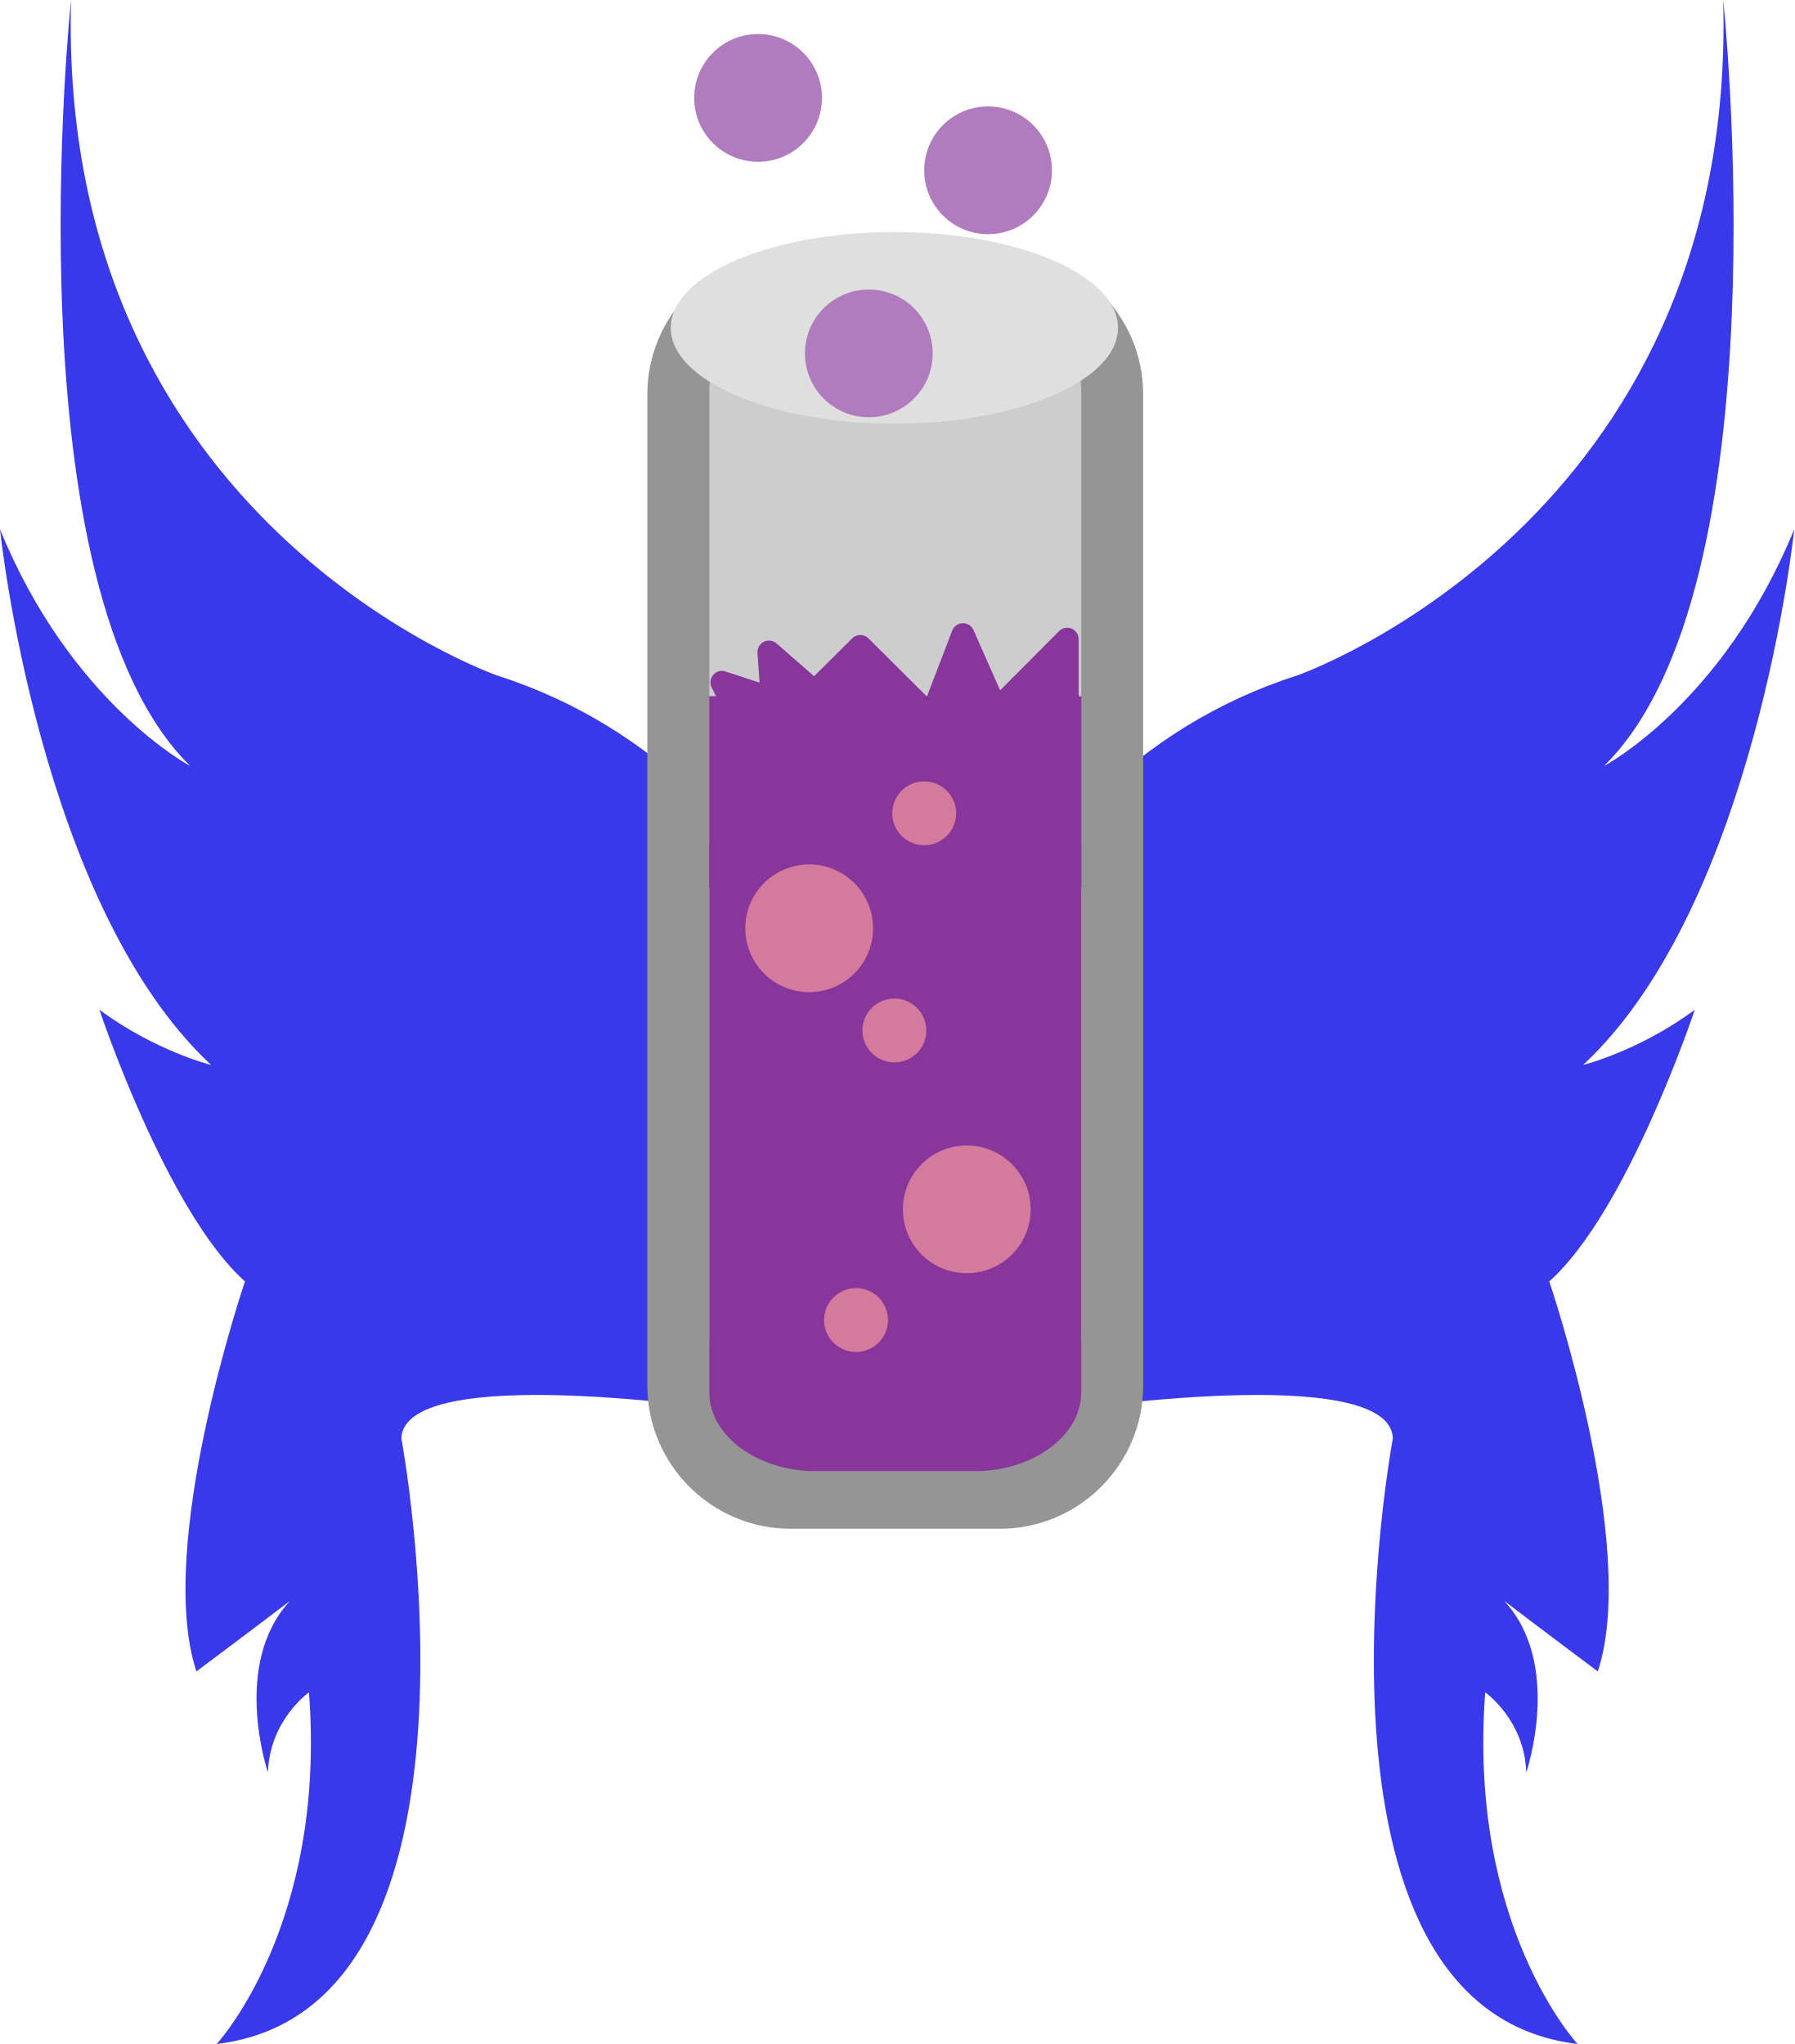
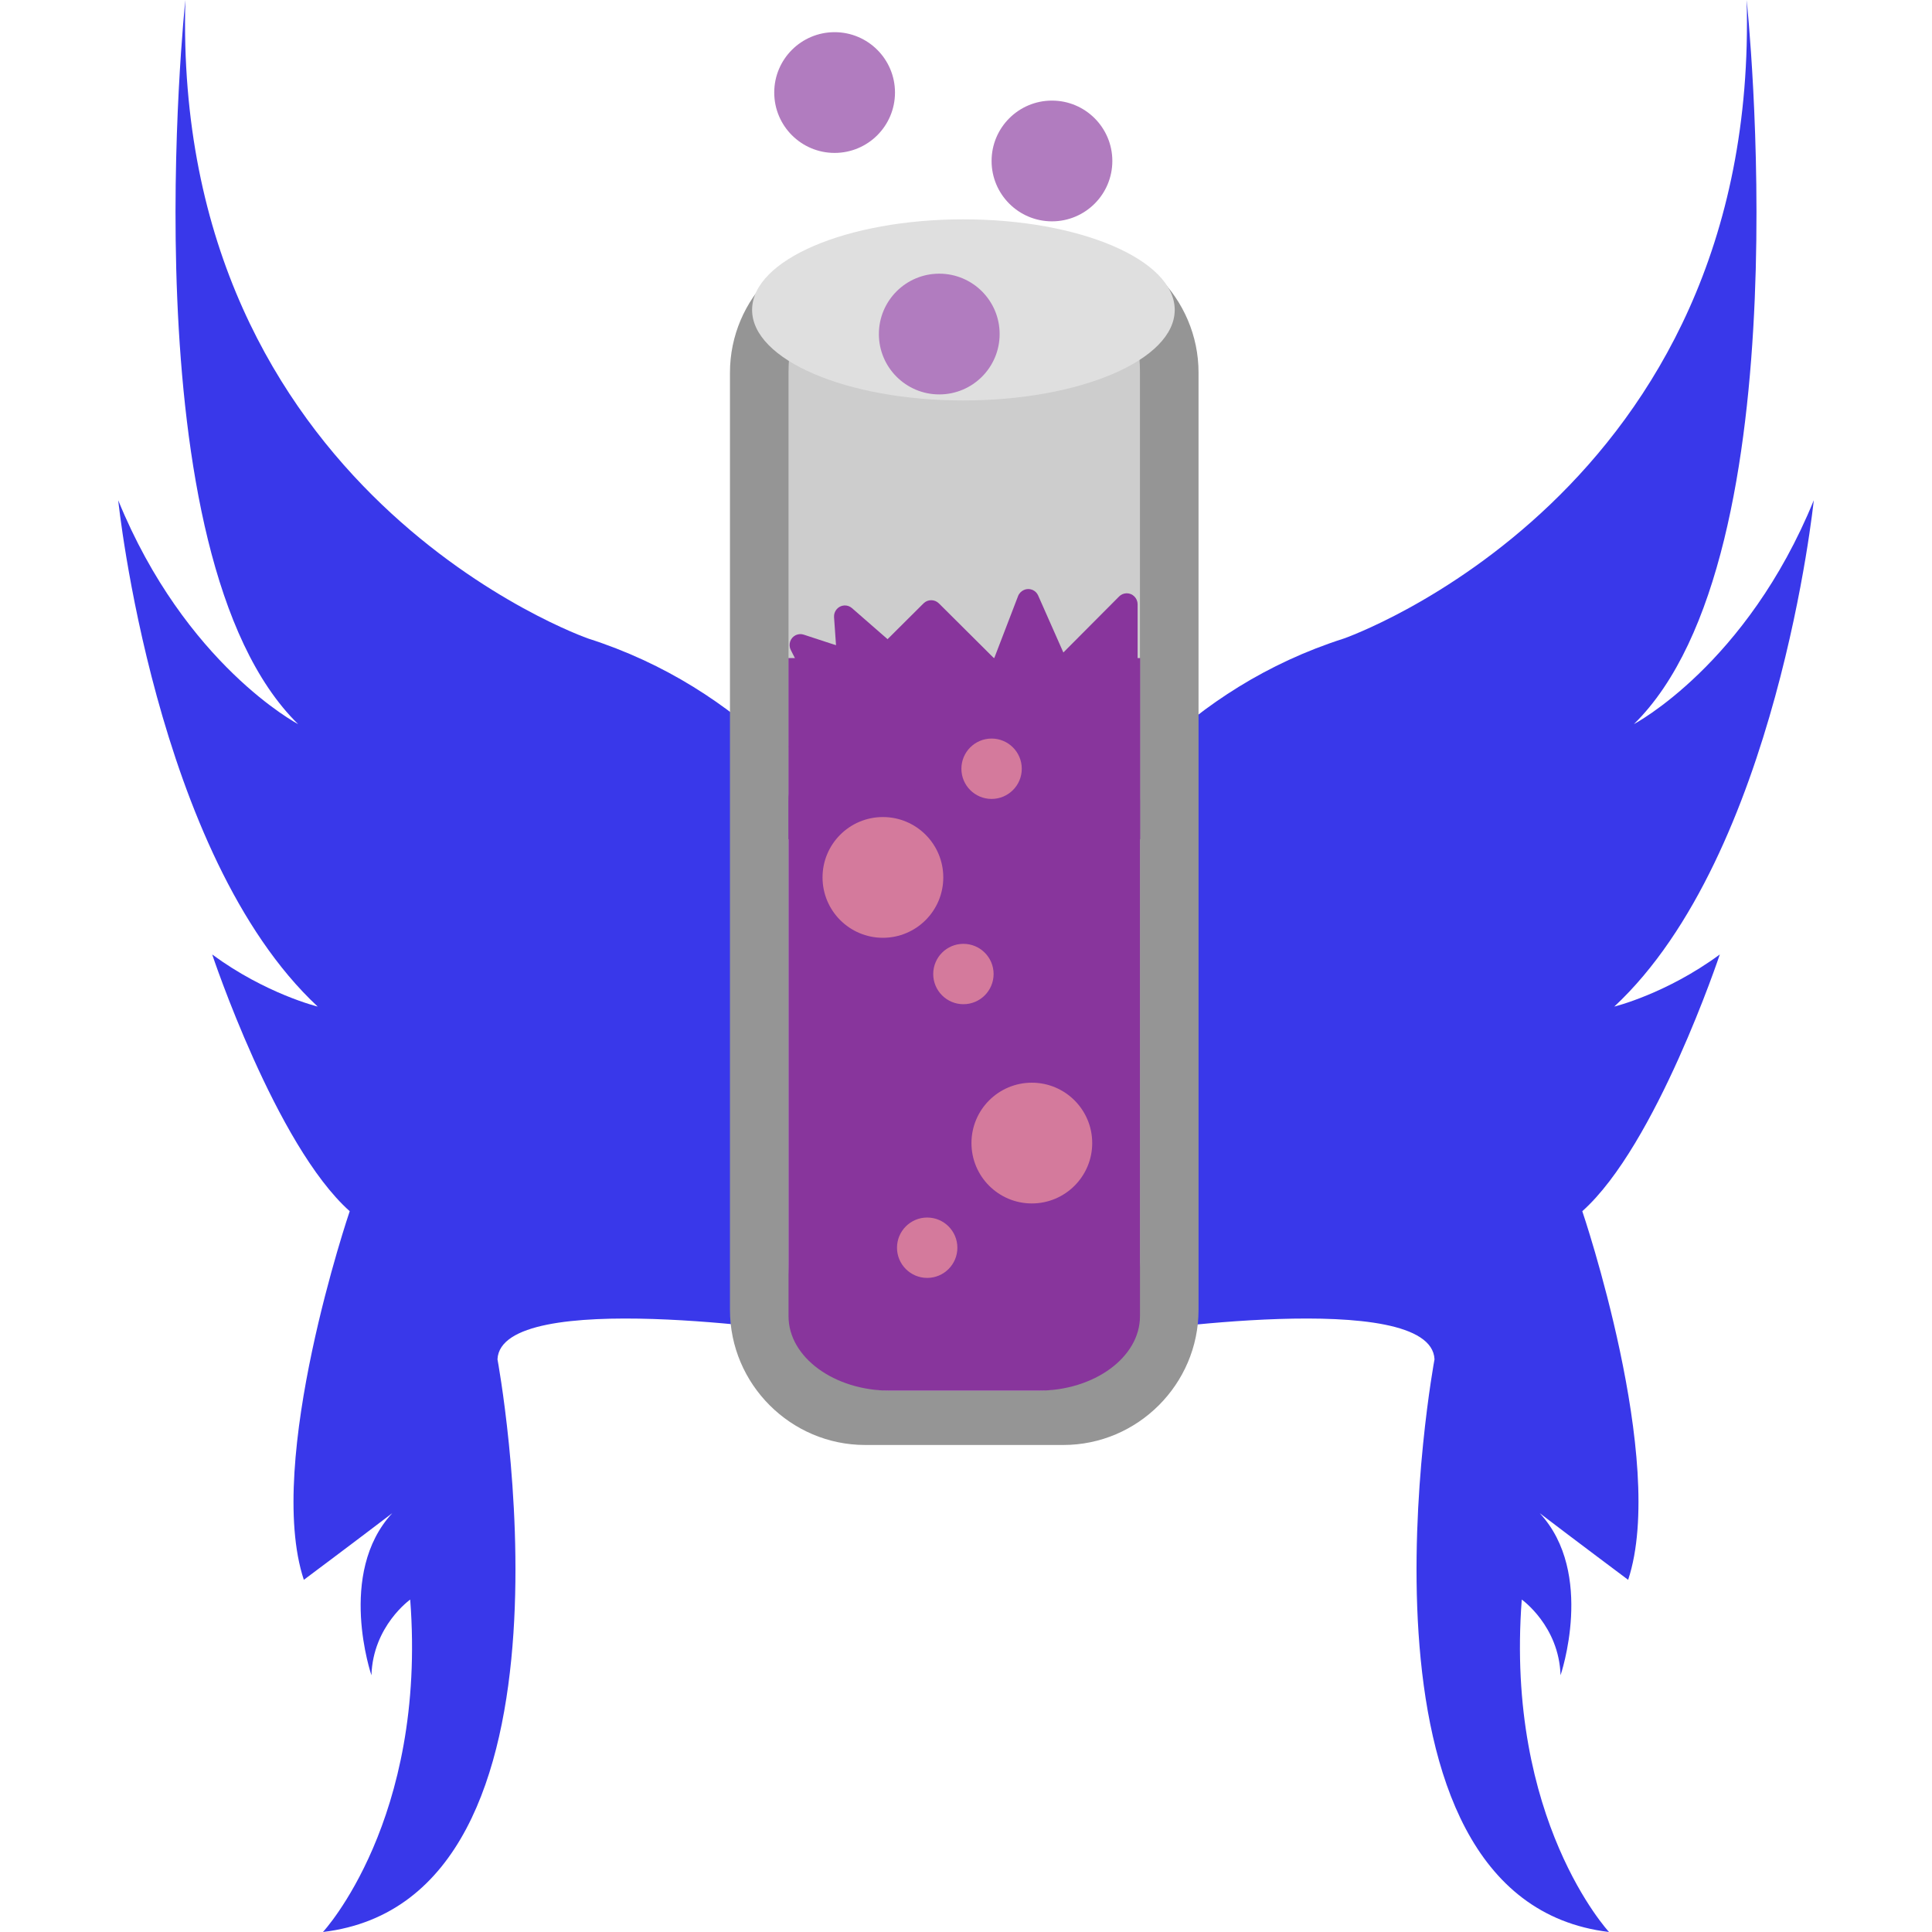
- <svg xmlns="http://www.w3.org/2000/svg" width="111.458mm" height="127mm" version="1.2" id="svg158">
+ <svg xmlns="http://www.w3.org/2000/svg" width="127mm" height="127mm" version="1.2" id="svg158">
  <defs id="defs4" />
-   <g style="fill:#000000;fill-opacity:1;fill-rule:evenodd;stroke:#000000;stroke-width:1;stroke-linecap:square;stroke-linejoin:miter;stroke-miterlimit:2;stroke-opacity:1" id="g6" stroke-miterlimit="2" transform="translate(-54.0142,-15)" />
-   <g style="fill:#000000;fill-opacity:1;fill-rule:evenodd;stroke:#000000;stroke-width:1;stroke-linecap:square;stroke-linejoin:miter;stroke-miterlimit:2;stroke-opacity:1" id="g8" stroke-miterlimit="2" transform="translate(-54.0142,-15)" />
-   <g style="fill:#000000;fill-opacity:1;fill-rule:evenodd;stroke:#000000;stroke-width:1;stroke-linecap:square;stroke-linejoin:miter;stroke-miterlimit:2;stroke-opacity:1" id="g10" stroke-miterlimit="2" transform="translate(-54.0142,-15)" />
-   <g style="fill:#000000;fill-opacity:1;fill-rule:evenodd;stroke:#000000;stroke-width:1;stroke-linecap:square;stroke-linejoin:miter;stroke-miterlimit:2;stroke-opacity:1" id="g12" stroke-miterlimit="2" transform="translate(-54.0142,-15)" />
-   <g style="fill:#000000;fill-opacity:1;fill-rule:evenodd;stroke:#000000;stroke-width:1;stroke-linecap:square;stroke-linejoin:miter;stroke-miterlimit:2;stroke-opacity:1" id="g14" transform="translate(-46.0142,-7)" stroke-miterlimit="2" />
-   <g style="fill:#000000;fill-opacity:1;fill-rule:evenodd;stroke:#000000;stroke-width:1;stroke-linecap:square;stroke-linejoin:miter;stroke-miterlimit:2;stroke-opacity:1" id="g16" transform="translate(-46.0142,-7)" stroke-miterlimit="2" />
-   <g style="fill:#3938ea;fill-opacity:1;fill-rule:evenodd;stroke:none;stroke-width:1;stroke-linecap:square;stroke-linejoin:bevel" id="g20" transform="scale(1.6)">
+   <g style="fill:#000000;fill-opacity:1;fill-rule:evenodd;stroke:#000000;stroke-width:1;stroke-linecap:square;stroke-linejoin:miter;stroke-miterlimit:2;stroke-opacity:1" id="g6" stroke-miterlimit="2" transform="translate(-24.643,-15)" />
+   <g style="fill:#000000;fill-opacity:1;fill-rule:evenodd;stroke:#000000;stroke-width:1;stroke-linecap:square;stroke-linejoin:miter;stroke-miterlimit:2;stroke-opacity:1" id="g8" stroke-miterlimit="2" transform="translate(-24.643,-15)" />
+   <g style="fill:#000000;fill-opacity:1;fill-rule:evenodd;stroke:#000000;stroke-width:1;stroke-linecap:square;stroke-linejoin:miter;stroke-miterlimit:2;stroke-opacity:1" id="g10" stroke-miterlimit="2" transform="translate(-24.643,-15)" />
+   <g style="fill:#000000;fill-opacity:1;fill-rule:evenodd;stroke:#000000;stroke-width:1;stroke-linecap:square;stroke-linejoin:miter;stroke-miterlimit:2;stroke-opacity:1" id="g12" stroke-miterlimit="2" transform="translate(-24.643,-15)" />
+   <g style="fill:#000000;fill-opacity:1;fill-rule:evenodd;stroke:#000000;stroke-width:1;stroke-linecap:square;stroke-linejoin:miter;stroke-miterlimit:2;stroke-opacity:1" id="g14" transform="translate(-16.643,-7)" stroke-miterlimit="2" />
+   <g style="fill:#000000;fill-opacity:1;fill-rule:evenodd;stroke:#000000;stroke-width:1;stroke-linecap:square;stroke-linejoin:miter;stroke-miterlimit:2;stroke-opacity:1" id="g16" transform="translate(-16.643,-7)" stroke-miterlimit="2" />
+   <g style="fill:#3938ea;fill-opacity:1;fill-rule:evenodd;stroke:none;stroke-width:1;stroke-linecap:square;stroke-linejoin:bevel" id="g20" transform="matrix(1.6,0,0,1.6,29.3712,0)">
    <path style="vector-effect:none;fill-rule:nonzero" id="path18" d="m 248.692,148.211 c -8.338,6.133 -16.383,8.09 -16.383,8.09 25.311,-23.596 30.977,-78.618 30.977,-78.618 -10.423,25.553 -27.927,34.753 -27.927,34.753 C 262.048,86.265 252.863,0 252.863,0 c 2.083,76.661 -62.543,99.148 -62.543,99.148 -47.948,15.333 -58.677,71.55 -58.677,71.55 0,0 -10.727,-56.218 -58.677,-71.55 0,0 -64.627,-22.488 -62.542,-99.148 0,0 -9.186,86.265 17.503,112.436 0,0 -17.503,-9.2 -27.927,-34.753 0,0 5.666,55.022 30.977,78.618 0,0 -8.044,-1.957 -16.384,-8.09 0,0 9.875,29.642 21.354,39.863 0,0 -13.217,38.842 -7.124,57.24 0,0 8.354,-6.244 13.729,-10.349 -8.653,9.349 -3.232,25.171 -3.232,25.171 0.234,-7.667 6.02,-11.755 6.02,-11.755 C 47.948,282.624 31.79,300 31.79,300 c 42.738,-5.111 27.102,-88.926 27.102,-88.926 0.521,-11.244 47.949,-4.089 47.949,-4.089 10.428,9.71 24.802,16.864 24.802,16.864 0,0 14.375,-7.154 24.797,-16.864 0,0 47.432,-7.155 47.953,4.087 0,0 -15.636,83.816 27.099,88.927 0,0 -16.156,-17.375 -13.55,-51.618 0,0 5.788,4.088 6.021,11.753 0,0 5.42,-15.82 -3.231,-25.168 5.377,4.104 13.729,10.348 13.729,10.348 6.093,-18.399 -7.121,-57.24 -7.121,-57.24 11.478,-10.221 21.352,-39.863 21.352,-39.863" />
  </g>
-   <g style="fill:#000000;fill-opacity:1;fill-rule:evenodd;stroke:#000000;stroke-width:1;stroke-linecap:square;stroke-linejoin:miter;stroke-miterlimit:2;stroke-opacity:1" id="g22" transform="translate(-46.0142,-7)" stroke-miterlimit="2" />
-   <g style="fill:#959595;fill-opacity:1;fill-rule:evenodd;stroke:none;stroke-width:1;stroke-linecap:square;stroke-linejoin:bevel" id="g26" transform="translate(151.9858,59)">
+   <g style="fill:#000000;fill-opacity:1;fill-rule:evenodd;stroke:#000000;stroke-width:1;stroke-linecap:square;stroke-linejoin:miter;stroke-miterlimit:2;stroke-opacity:1" id="g22" transform="translate(-16.643,-7)" stroke-miterlimit="2" />
+   <g style="fill:#959595;fill-opacity:1;fill-rule:evenodd;stroke:none;stroke-width:1;stroke-linecap:square;stroke-linejoin:bevel" id="g26" transform="translate(181.357,59)">
    <path style="vector-effect:none;fill-rule:nonzero" id="path24" d="M 116.418,266.418 C 116.418,284.889 101.306,300 82.836,300 H 33.582 C 15.112,300 0,284.889 0,266.418 V 33.582 C 0,15.112 15.112,0 33.582,0 h 49.254 c 18.47,0 33.582,15.112 33.582,33.582 v 232.836" />
  </g>
-   <g style="fill:#000000;fill-opacity:1;fill-rule:evenodd;stroke:#000000;stroke-width:1;stroke-linecap:square;stroke-linejoin:miter;stroke-miterlimit:2;stroke-opacity:1" id="g28" transform="translate(-46.0142,-7)" stroke-miterlimit="2" />
-   <g style="fill:#cdcdcd;fill-opacity:1;fill-rule:evenodd;stroke:none;stroke-width:1;stroke-linecap:square;stroke-linejoin:bevel" id="g32" transform="matrix(0.75,0,0,0.95,166.5378,60.5)">
+   <g style="fill:#000000;fill-opacity:1;fill-rule:evenodd;stroke:#000000;stroke-width:1;stroke-linecap:square;stroke-linejoin:miter;stroke-miterlimit:2;stroke-opacity:1" id="g28" transform="translate(-16.643,-7)" stroke-miterlimit="2" />
+   <g style="fill:#cdcdcd;fill-opacity:1;fill-rule:evenodd;stroke:none;stroke-width:1;stroke-linecap:square;stroke-linejoin:bevel" id="g32" transform="matrix(0.75,0,0,0.95,195.909,60.5)">
    <path style="vector-effect:none;fill-rule:nonzero" id="path30" d="M 116.418,266.418 C 116.418,284.889 101.306,300 82.836,300 H 33.582 C 15.112,300 0,284.889 0,266.418 V 33.582 C 0,15.112 15.112,0 33.582,0 h 49.254 c 18.47,0 33.582,15.112 33.582,33.582 v 232.836" />
  </g>
-   <g style="fill:#88359c;fill-opacity:1;fill-rule:evenodd;stroke:none;stroke-width:1;stroke-linecap:square;stroke-linejoin:bevel" id="g44" transform="matrix(1.315317,0,0,0.15,166.5162,163.5)">
+   <g style="fill:#88359c;fill-opacity:1;fill-rule:evenodd;stroke:none;stroke-width:1;stroke-linecap:square;stroke-linejoin:bevel" id="g44" transform="matrix(1.315317,0,0,0.15,195.8874,163.5)">
    <path style="vector-effect:none;fill-rule:nonzero" id="path42" d="M 0,0 H 66.437 V 300 H 0 V 148.125 c 0,0 0.04,-0.381 0,-0.5 -0.063,-0.188 0,-0.563 0,-0.563 V 0" />
  </g>
-   <g style="fill:#000000;fill-opacity:1;fill-rule:evenodd;stroke:#000000;stroke-width:1;stroke-linecap:square;stroke-linejoin:miter;stroke-miterlimit:2;stroke-opacity:1" id="g34" transform="translate(-46.0142,-7)" stroke-miterlimit="2" />
-   <g style="fill:#88359c;fill-opacity:1;fill-rule:evenodd;stroke:none;stroke-width:1;stroke-linecap:square;stroke-linejoin:bevel" id="g38" transform="matrix(0.75,0,0,0.55,166.5378,180.5)">
+   <g style="fill:#000000;fill-opacity:1;fill-rule:evenodd;stroke:#000000;stroke-width:1;stroke-linecap:square;stroke-linejoin:miter;stroke-miterlimit:2;stroke-opacity:1" id="g34" transform="translate(-16.643,-7)" stroke-miterlimit="2" />
+   <g style="fill:#88359c;fill-opacity:1;fill-rule:evenodd;stroke:none;stroke-width:1;stroke-linecap:square;stroke-linejoin:bevel" id="g38" transform="matrix(0.75,0,0,0.55,195.909,180.5)">
    <path style="vector-effect:none;fill-rule:nonzero" id="path36" d="M 116.418,266.418 C 116.418,284.889 101.306,300 82.836,300 H 33.582 C 15.112,300 0,284.889 0,266.418 V 33.582 C 0,15.112 15.112,0 33.582,0 h 49.254 c 18.47,0 33.582,15.112 33.582,33.582 v 232.836" />
  </g>
-   <g style="fill:#000000;fill-opacity:1;fill-rule:evenodd;stroke:#000000;stroke-width:1;stroke-linecap:square;stroke-linejoin:miter;stroke-miterlimit:2;stroke-opacity:1" id="g40" transform="translate(-46.0142,-7)" stroke-miterlimit="2" />
-   <g style="fill:#000000;fill-opacity:1;fill-rule:evenodd;stroke:#000000;stroke-width:1;stroke-linecap:square;stroke-linejoin:miter;stroke-miterlimit:2;stroke-opacity:1" id="g46" transform="translate(-46.0142,-7)" stroke-miterlimit="2" />
-   <g style="fill:#dfdfdf;fill-opacity:1;fill-rule:evenodd;stroke:none;stroke-width:1;stroke-linecap:square;stroke-linejoin:bevel" id="g50" transform="matrix(0.35,0,0,0.15,157.4858,54.4936)">
+   <g style="fill:#000000;fill-opacity:1;fill-rule:evenodd;stroke:#000000;stroke-width:1;stroke-linecap:square;stroke-linejoin:miter;stroke-miterlimit:2;stroke-opacity:1" id="g40" transform="translate(-16.643,-7)" stroke-miterlimit="2" />
+   <g style="fill:#000000;fill-opacity:1;fill-rule:evenodd;stroke:#000000;stroke-width:1;stroke-linecap:square;stroke-linejoin:miter;stroke-miterlimit:2;stroke-opacity:1" id="g46" transform="translate(-16.643,-7)" stroke-miterlimit="2" />
+   <g style="fill:#dfdfdf;fill-opacity:1;fill-rule:evenodd;stroke:none;stroke-width:1;stroke-linecap:square;stroke-linejoin:bevel" id="g50" transform="matrix(0.35,0,0,0.15,186.857,54.4936)">
    <path style="vector-effect:none;fill-rule:nonzero" id="path48" d="M 300,149.988 C 300,232.831 232.835,299.985 149.997,299.985 67.154,299.985 0,232.831 0,149.988 0,67.15 67.154,0 149.997,0 232.835,0 300,67.15 300,149.988" />
  </g>
-   <g style="fill:#000000;fill-opacity:1;fill-rule:evenodd;stroke:#000000;stroke-width:1;stroke-linecap:square;stroke-linejoin:miter;stroke-miterlimit:2;stroke-opacity:1" id="g52" transform="translate(-46.0142,-7)" stroke-miterlimit="2" />
-   <g style="fill:#b17cbf;fill-opacity:1;fill-rule:evenodd;stroke:none;stroke-width:1;stroke-linecap:square;stroke-linejoin:bevel" id="g56" transform="matrix(0.1,0,0,0.1,188.9858,67.9933)">
+   <g style="fill:#000000;fill-opacity:1;fill-rule:evenodd;stroke:#000000;stroke-width:1;stroke-linecap:square;stroke-linejoin:miter;stroke-miterlimit:2;stroke-opacity:1" id="g52" transform="translate(-16.643,-7)" stroke-miterlimit="2" />
+   <g style="fill:#b17cbf;fill-opacity:1;fill-rule:evenodd;stroke:none;stroke-width:1;stroke-linecap:square;stroke-linejoin:bevel" id="g56" transform="matrix(0.1,0,0,0.1,218.357,67.9933)">
    <path style="vector-effect:none;fill-rule:nonzero" id="path54" d="M 300,149.988 C 300,232.831 232.835,299.985 149.997,299.985 67.154,299.985 0,232.831 0,149.988 0,67.15 67.154,0 149.997,0 232.835,0 300,67.15 300,149.988" />
  </g>
-   <g style="fill:#000000;fill-opacity:1;fill-rule:evenodd;stroke:#000000;stroke-width:1;stroke-linecap:square;stroke-linejoin:miter;stroke-miterlimit:2;stroke-opacity:1" id="g58" transform="translate(-46.0142,-7)" stroke-miterlimit="2" />
-   <g style="fill:#b17cbf;fill-opacity:1;fill-rule:evenodd;stroke:none;stroke-width:1;stroke-linecap:square;stroke-linejoin:bevel" id="g62" transform="matrix(0.1,0,0,0.1,162.9858,7.9933)">
+   <g style="fill:#000000;fill-opacity:1;fill-rule:evenodd;stroke:#000000;stroke-width:1;stroke-linecap:square;stroke-linejoin:miter;stroke-miterlimit:2;stroke-opacity:1" id="g58" transform="translate(-16.643,-7)" stroke-miterlimit="2" />
+   <g style="fill:#b17cbf;fill-opacity:1;fill-rule:evenodd;stroke:none;stroke-width:1;stroke-linecap:square;stroke-linejoin:bevel" id="g62" transform="matrix(0.1,0,0,0.1,192.357,7.9933)">
    <path style="vector-effect:none;fill-rule:nonzero" id="path60" d="M 300,149.988 C 300,232.831 232.835,299.985 149.997,299.985 67.154,299.985 0,232.831 0,149.988 0,67.15 67.154,0 149.997,0 232.835,0 300,67.15 300,149.988" />
  </g>
-   <g style="fill:#000000;fill-opacity:1;fill-rule:evenodd;stroke:#000000;stroke-width:1;stroke-linecap:square;stroke-linejoin:miter;stroke-miterlimit:2;stroke-opacity:1" id="g64" transform="translate(-46.0142,-7)" stroke-miterlimit="2" />
-   <g style="fill:#b17cbf;fill-opacity:1;fill-rule:evenodd;stroke:none;stroke-width:1;stroke-linecap:square;stroke-linejoin:bevel" id="g68" transform="matrix(0.1,0,0,0.1,216.9858,24.9933)">
+   <g style="fill:#000000;fill-opacity:1;fill-rule:evenodd;stroke:#000000;stroke-width:1;stroke-linecap:square;stroke-linejoin:miter;stroke-miterlimit:2;stroke-opacity:1" id="g64" transform="translate(-16.643,-7)" stroke-miterlimit="2" />
+   <g style="fill:#b17cbf;fill-opacity:1;fill-rule:evenodd;stroke:none;stroke-width:1;stroke-linecap:square;stroke-linejoin:bevel" id="g68" transform="matrix(0.1,0,0,0.1,246.357,24.9933)">
    <path style="vector-effect:none;fill-rule:nonzero" id="path66" d="M 300,149.988 C 300,232.831 232.835,299.985 149.997,299.985 67.154,299.985 0,232.831 0,149.988 0,67.15 67.154,0 149.997,0 232.835,0 300,67.15 300,149.988" />
  </g>
-   <g style="fill:#000000;fill-opacity:1;fill-rule:evenodd;stroke:#000000;stroke-width:1;stroke-linecap:square;stroke-linejoin:miter;stroke-miterlimit:2;stroke-opacity:1" id="g70" transform="translate(-46.0142,-7)" stroke-miterlimit="2" />
-   <g style="fill:#88359c;fill-opacity:1;fill-rule:evenodd;stroke:none;stroke-width:1;stroke-linecap:square;stroke-linejoin:bevel" id="g74" transform="matrix(0.0908,0.1782,-0.1782,0.0908,194.8718,144.279)">
+   <g style="fill:#000000;fill-opacity:1;fill-rule:evenodd;stroke:#000000;stroke-width:1;stroke-linecap:square;stroke-linejoin:miter;stroke-miterlimit:2;stroke-opacity:1" id="g70" transform="translate(-16.643,-7)" stroke-miterlimit="2" />
+   <g style="fill:#88359c;fill-opacity:1;fill-rule:evenodd;stroke:none;stroke-width:1;stroke-linecap:square;stroke-linejoin:bevel" id="g74" transform="matrix(0.0908,0.1782,-0.1782,0.0908,224.243,144.279)">
    <path style="vector-effect:none;fill-rule:nonzero" id="path72" d="m 299.998,149.209 c 0,-0.259 -0.012,-0.521 -0.045,-0.787 -0.199,-3.129 -1.494,-6.207 -3.898,-8.6 L 159.527,3.923 c -5.26,-5.231 -13.799,-5.231 -19.061,0 L 3.943,139.822 c -2.417,2.396 -3.701,5.475 -3.91,8.61 C 0.012,148.694 0,148.955 0,149.207 c 0,0.017 0,0.026 0,0.045 -0.011,3.449 1.307,6.902 3.944,9.534 h 0.022 c 2.47,2.472 5.892,4.015 9.679,4.015 h 116.845 39.029 116.834 c 3.775,0 7.213,-1.543 9.683,-4.015 h 0.021 c 2.637,-2.632 3.955,-6.079 3.943,-9.53 -0.002,-0.017 -0.002,-0.028 -0.002,-0.047" />
  </g>
-   <g style="fill:#000000;fill-opacity:1;fill-rule:evenodd;stroke:#000000;stroke-width:1;stroke-linecap:square;stroke-linejoin:miter;stroke-miterlimit:2;stroke-opacity:1" id="g76" transform="translate(-46.0142,-7)" stroke-miterlimit="2" />
-   <g style="fill:#88359c;fill-opacity:1;fill-rule:evenodd;stroke:none;stroke-width:1;stroke-linecap:square;stroke-linejoin:bevel" id="g80" transform="matrix(0.014,0.1995,-0.1995,0.014,210.1338,148.338)">
+   <g style="fill:#000000;fill-opacity:1;fill-rule:evenodd;stroke:#000000;stroke-width:1;stroke-linecap:square;stroke-linejoin:miter;stroke-miterlimit:2;stroke-opacity:1" id="g76" transform="translate(-16.643,-7)" stroke-miterlimit="2" />
+   <g style="fill:#88359c;fill-opacity:1;fill-rule:evenodd;stroke:none;stroke-width:1;stroke-linecap:square;stroke-linejoin:bevel" id="g80" transform="matrix(0.014,0.1995,-0.1995,0.014,239.505,148.338)">
    <path style="vector-effect:none;fill-rule:nonzero" id="path78" d="m 299.998,149.209 c 0,-0.259 -0.012,-0.521 -0.045,-0.787 -0.199,-3.129 -1.494,-6.207 -3.898,-8.6 L 159.527,3.923 c -5.26,-5.231 -13.799,-5.231 -19.061,0 L 3.943,139.822 c -2.417,2.396 -3.701,5.475 -3.91,8.61 C 0.012,148.694 0,148.955 0,149.207 c 0,0.017 0,0.026 0,0.045 -0.011,3.449 1.307,6.902 3.944,9.534 h 0.022 c 2.47,2.472 5.892,4.015 9.679,4.015 h 116.845 39.029 116.834 c 3.775,0 7.213,-1.543 9.683,-4.015 h 0.021 c 2.637,-2.632 3.955,-6.079 3.943,-9.53 -0.002,-0.017 -0.002,-0.028 -0.002,-0.047" />
  </g>
-   <g style="fill:#000000;fill-opacity:1;fill-rule:evenodd;stroke:#000000;stroke-width:1;stroke-linecap:square;stroke-linejoin:miter;stroke-miterlimit:2;stroke-opacity:1" id="g82" transform="translate(-46.0142,-7)" stroke-miterlimit="2" />
-   <g style="fill:#88359c;fill-opacity:1;fill-rule:evenodd;stroke:none;stroke-width:1;stroke-linecap:square;stroke-linejoin:bevel" id="g86" transform="matrix(0.2,0,0,0.2,171.9858,149.12)">
+   <g style="fill:#000000;fill-opacity:1;fill-rule:evenodd;stroke:#000000;stroke-width:1;stroke-linecap:square;stroke-linejoin:miter;stroke-miterlimit:2;stroke-opacity:1" id="g82" transform="translate(-16.643,-7)" stroke-miterlimit="2" />
+   <g style="fill:#88359c;fill-opacity:1;fill-rule:evenodd;stroke:none;stroke-width:1;stroke-linecap:square;stroke-linejoin:bevel" id="g86" transform="matrix(0.2,0,0,0.2,201.357,149.12)">
    <path style="vector-effect:none;fill-rule:nonzero" id="path84" d="m 299.998,149.209 c 0,-0.259 -0.012,-0.521 -0.045,-0.787 -0.199,-3.129 -1.494,-6.207 -3.898,-8.6 L 159.527,3.923 c -5.26,-5.231 -13.799,-5.231 -19.061,0 L 3.943,139.822 c -2.417,2.396 -3.701,5.475 -3.91,8.61 C 0.012,148.694 0,148.955 0,149.207 c 0,0.017 0,0.026 0,0.045 -0.011,3.449 1.307,6.902 3.944,9.534 h 0.022 c 2.47,2.472 5.892,4.015 9.679,4.015 h 116.845 39.029 116.834 c 3.775,0 7.213,-1.543 9.683,-4.015 h 0.021 c 2.637,-2.632 3.955,-6.079 3.943,-9.53 -0.002,-0.017 -0.002,-0.028 -0.002,-0.047" />
  </g>
-   <g style="fill:#000000;fill-opacity:1;fill-rule:evenodd;stroke:#000000;stroke-width:1;stroke-linecap:square;stroke-linejoin:miter;stroke-miterlimit:2;stroke-opacity:1" id="g88" transform="translate(-46.0142,-7)" stroke-miterlimit="2" />
-   <g style="fill:#88359c;fill-opacity:1;fill-rule:evenodd;stroke:none;stroke-width:1;stroke-linecap:square;stroke-linejoin:bevel" id="g92" transform="matrix(-0.0717,0.1867,-0.1867,-0.0717,254.9358,157.227)">
+   <g style="fill:#000000;fill-opacity:1;fill-rule:evenodd;stroke:#000000;stroke-width:1;stroke-linecap:square;stroke-linejoin:miter;stroke-miterlimit:2;stroke-opacity:1" id="g88" transform="translate(-16.643,-7)" stroke-miterlimit="2" />
+   <g style="fill:#88359c;fill-opacity:1;fill-rule:evenodd;stroke:none;stroke-width:1;stroke-linecap:square;stroke-linejoin:bevel" id="g92" transform="matrix(-0.0717,0.1867,-0.1867,-0.0717,284.307,157.227)">
    <path style="vector-effect:none;fill-rule:nonzero" id="path90" d="m 299.998,149.209 c 0,-0.259 -0.012,-0.521 -0.045,-0.787 -0.199,-3.129 -1.494,-6.207 -3.898,-8.6 L 159.527,3.923 c -5.26,-5.231 -13.799,-5.231 -19.061,0 L 3.943,139.822 c -2.417,2.396 -3.701,5.475 -3.91,8.61 C 0.012,148.694 0,148.955 0,149.207 c 0,0.017 0,0.026 0,0.045 -0.011,3.449 1.307,6.902 3.944,9.534 h 0.022 c 2.47,2.472 5.892,4.015 9.679,4.015 h 116.845 39.029 116.834 c 3.775,0 7.213,-1.543 9.683,-4.015 h 0.021 c 2.637,-2.632 3.955,-6.079 3.943,-9.53 -0.002,-0.017 -0.002,-0.028 -0.002,-0.047" />
  </g>
-   <g style="fill:#000000;fill-opacity:1;fill-rule:evenodd;stroke:#000000;stroke-width:1;stroke-linecap:square;stroke-linejoin:miter;stroke-miterlimit:2;stroke-opacity:1" id="g94" transform="translate(-46.0142,-7)" stroke-miterlimit="2" />
-   <g style="fill:#88359c;fill-opacity:1;fill-rule:evenodd;stroke:none;stroke-width:1;stroke-linecap:square;stroke-linejoin:bevel" id="g98" transform="matrix(0,-0.2,0.2,0,220.7058,207.401)">
+   <g style="fill:#000000;fill-opacity:1;fill-rule:evenodd;stroke:#000000;stroke-width:1;stroke-linecap:square;stroke-linejoin:miter;stroke-miterlimit:2;stroke-opacity:1" id="g94" transform="translate(-16.643,-7)" stroke-miterlimit="2" />
+   <g style="fill:#88359c;fill-opacity:1;fill-rule:evenodd;stroke:none;stroke-width:1;stroke-linecap:square;stroke-linejoin:bevel" id="g98" transform="matrix(0,-0.2,0.2,0,250.077,207.401)">
    <path style="vector-effect:none;fill-rule:nonzero" id="path96" d="m 299.998,149.209 c 0,-0.259 -0.012,-0.521 -0.045,-0.787 -0.199,-3.129 -1.494,-6.207 -3.898,-8.6 L 159.527,3.923 c -5.26,-5.231 -13.799,-5.231 -19.061,0 L 3.943,139.822 c -2.417,2.396 -3.701,5.475 -3.91,8.61 C 0.012,148.694 0,148.955 0,149.207 c 0,0.017 0,0.026 0,0.045 -0.011,3.449 1.307,6.902 3.944,9.534 h 0.022 c 2.47,2.472 5.892,4.015 9.679,4.015 h 116.845 39.029 116.834 c 3.775,0 7.213,-1.543 9.683,-4.015 h 0.021 c 2.637,-2.632 3.955,-6.079 3.943,-9.53 -0.002,-0.017 -0.002,-0.028 -0.002,-0.047" />
  </g>
-   <g style="fill:#000000;fill-opacity:1;fill-rule:evenodd;stroke:#000000;stroke-width:1;stroke-linecap:square;stroke-linejoin:miter;stroke-miterlimit:2;stroke-opacity:1" id="g100" transform="translate(-46.0142,-7)" stroke-miterlimit="2" />
-   <g style="fill:#d47a9c;fill-opacity:1;fill-rule:evenodd;stroke:none;stroke-width:1;stroke-linecap:square;stroke-linejoin:bevel" id="g104" transform="matrix(0.05,0,0,0.05,209.4858,183.493)">
+   <g style="fill:#000000;fill-opacity:1;fill-rule:evenodd;stroke:#000000;stroke-width:1;stroke-linecap:square;stroke-linejoin:miter;stroke-miterlimit:2;stroke-opacity:1" id="g100" transform="translate(-16.643,-7)" stroke-miterlimit="2" />
+   <g style="fill:#d47a9c;fill-opacity:1;fill-rule:evenodd;stroke:none;stroke-width:1;stroke-linecap:square;stroke-linejoin:bevel" id="g104" transform="matrix(0.05,0,0,0.05,238.857,183.493)">
    <path style="vector-effect:none;fill-rule:nonzero" id="path102" d="M 300,149.988 C 300,232.831 232.835,299.985 149.997,299.985 67.154,299.985 0,232.831 0,149.988 0,67.15 67.154,0 149.997,0 232.835,0 300,67.15 300,149.988" />
  </g>
-   <g style="fill:#000000;fill-opacity:1;fill-rule:evenodd;stroke:#000000;stroke-width:1;stroke-linecap:square;stroke-linejoin:miter;stroke-miterlimit:2;stroke-opacity:1" id="g106" transform="translate(-46.0142,-7)" stroke-miterlimit="2" />
-   <g style="fill:#d47a9c;fill-opacity:1;fill-rule:evenodd;stroke:none;stroke-width:1;stroke-linecap:square;stroke-linejoin:bevel" id="g110" transform="matrix(0.05,0,0,0.05,202.4858,234.493)">
+   <g style="fill:#000000;fill-opacity:1;fill-rule:evenodd;stroke:#000000;stroke-width:1;stroke-linecap:square;stroke-linejoin:miter;stroke-miterlimit:2;stroke-opacity:1" id="g106" transform="translate(-16.643,-7)" stroke-miterlimit="2" />
+   <g style="fill:#d47a9c;fill-opacity:1;fill-rule:evenodd;stroke:none;stroke-width:1;stroke-linecap:square;stroke-linejoin:bevel" id="g110" transform="matrix(0.05,0,0,0.05,231.857,234.493)">
    <path style="vector-effect:none;fill-rule:nonzero" id="path108" d="M 300,149.988 C 300,232.831 232.835,299.985 149.997,299.985 67.154,299.985 0,232.831 0,149.988 0,67.15 67.154,0 149.997,0 232.835,0 300,67.15 300,149.988" />
  </g>
-   <g style="fill:#000000;fill-opacity:1;fill-rule:evenodd;stroke:#000000;stroke-width:1;stroke-linecap:square;stroke-linejoin:miter;stroke-miterlimit:2;stroke-opacity:1" id="g112" transform="translate(-46.0142,-7)" stroke-miterlimit="2" />
-   <g style="fill:#d47a9c;fill-opacity:1;fill-rule:evenodd;stroke:none;stroke-width:1;stroke-linecap:square;stroke-linejoin:bevel" id="g116" transform="matrix(0.05,0,0,0.05,193.4858,302.493)">
+   <g style="fill:#000000;fill-opacity:1;fill-rule:evenodd;stroke:#000000;stroke-width:1;stroke-linecap:square;stroke-linejoin:miter;stroke-miterlimit:2;stroke-opacity:1" id="g112" transform="translate(-16.643,-7)" stroke-miterlimit="2" />
+   <g style="fill:#d47a9c;fill-opacity:1;fill-rule:evenodd;stroke:none;stroke-width:1;stroke-linecap:square;stroke-linejoin:bevel" id="g116" transform="matrix(0.05,0,0,0.05,222.857,302.493)">
    <path style="vector-effect:none;fill-rule:nonzero" id="path114" d="M 300,149.988 C 300,232.831 232.835,299.985 149.997,299.985 67.154,299.985 0,232.831 0,149.988 0,67.15 67.154,0 149.997,0 232.835,0 300,67.15 300,149.988" />
  </g>
-   <g style="fill:#000000;fill-opacity:1;fill-rule:evenodd;stroke:#000000;stroke-width:1;stroke-linecap:square;stroke-linejoin:miter;stroke-miterlimit:2;stroke-opacity:1" id="g118" transform="translate(-46.0142,-7)" stroke-miterlimit="2" />
-   <g style="fill:#d47a9c;fill-opacity:1;fill-rule:evenodd;stroke:none;stroke-width:1;stroke-linecap:square;stroke-linejoin:bevel" id="g122" transform="matrix(0.1,0,0,0.1,211.9858,268.993)">
+   <g style="fill:#000000;fill-opacity:1;fill-rule:evenodd;stroke:#000000;stroke-width:1;stroke-linecap:square;stroke-linejoin:miter;stroke-miterlimit:2;stroke-opacity:1" id="g118" transform="translate(-16.643,-7)" stroke-miterlimit="2" />
+   <g style="fill:#d47a9c;fill-opacity:1;fill-rule:evenodd;stroke:none;stroke-width:1;stroke-linecap:square;stroke-linejoin:bevel" id="g122" transform="matrix(0.1,0,0,0.1,241.357,268.993)">
    <path style="vector-effect:none;fill-rule:nonzero" id="path120" d="M 300,149.988 C 300,232.831 232.835,299.985 149.997,299.985 67.154,299.985 0,232.831 0,149.988 0,67.15 67.154,0 149.997,0 232.835,0 300,67.15 300,149.988" />
  </g>
-   <g style="fill:#000000;fill-opacity:1;fill-rule:evenodd;stroke:#000000;stroke-width:1;stroke-linecap:square;stroke-linejoin:miter;stroke-miterlimit:2;stroke-opacity:1" id="g124" transform="translate(-46.0142,-7)" stroke-miterlimit="2" />
-   <g style="fill:#d47a9c;fill-opacity:1;fill-rule:evenodd;stroke:none;stroke-width:1;stroke-linecap:square;stroke-linejoin:bevel" id="g128" transform="matrix(0.1,0,0,0.1,174.9858,202.993)">
+   <g style="fill:#000000;fill-opacity:1;fill-rule:evenodd;stroke:#000000;stroke-width:1;stroke-linecap:square;stroke-linejoin:miter;stroke-miterlimit:2;stroke-opacity:1" id="g124" transform="translate(-16.643,-7)" stroke-miterlimit="2" />
+   <g style="fill:#d47a9c;fill-opacity:1;fill-rule:evenodd;stroke:none;stroke-width:1;stroke-linecap:square;stroke-linejoin:bevel" id="g128" transform="matrix(0.1,0,0,0.1,204.357,202.993)">
    <path style="vector-effect:none;fill-rule:nonzero" id="path126" d="M 300,149.988 C 300,232.831 232.835,299.985 149.997,299.985 67.154,299.985 0,232.831 0,149.988 0,67.15 67.154,0 149.997,0 232.835,0 300,67.15 300,149.988" />
  </g>
-   <g style="fill:#000000;fill-opacity:1;fill-rule:evenodd;stroke:#000000;stroke-width:1;stroke-linecap:square;stroke-linejoin:miter;stroke-miterlimit:2;stroke-opacity:1" id="g130" transform="translate(-46.0142,-7)" stroke-miterlimit="2" />
-   <g style="fill:#000000;fill-opacity:1;fill-rule:evenodd;stroke:#000000;stroke-width:1;stroke-linecap:square;stroke-linejoin:miter;stroke-miterlimit:2;stroke-opacity:1" id="g132" transform="translate(-46.0142,-7)" stroke-miterlimit="2" />
-   <g style="fill:#000000;fill-opacity:1;fill-rule:evenodd;stroke:#000000;stroke-width:1;stroke-linecap:square;stroke-linejoin:miter;stroke-miterlimit:2;stroke-opacity:1" id="g134" stroke-miterlimit="2" transform="translate(-54.0142,-15)" />
-   <g style="fill:#000000;fill-opacity:1;fill-rule:evenodd;stroke:#000000;stroke-width:1;stroke-linecap:square;stroke-linejoin:miter;stroke-miterlimit:2;stroke-opacity:1" id="g136" stroke-miterlimit="2" transform="translate(-54.0142,-15)" />
-   <g style="fill:#000000;fill-opacity:1;fill-rule:evenodd;stroke:#000000;stroke-width:1;stroke-linecap:square;stroke-linejoin:miter;stroke-miterlimit:2;stroke-opacity:1" id="g138" stroke-miterlimit="2" transform="translate(-54.0142,-15)" />
-   <g style="fill:#000000;fill-opacity:1;fill-rule:evenodd;stroke:#000000;stroke-width:1;stroke-linecap:square;stroke-linejoin:miter;stroke-miterlimit:2;stroke-opacity:1" id="g140" stroke-miterlimit="2" transform="translate(-54.0142,-15)" />
-   <g style="fill:#000000;fill-opacity:1;fill-rule:evenodd;stroke:#000000;stroke-width:1;stroke-linecap:square;stroke-linejoin:miter;stroke-miterlimit:2;stroke-opacity:1" id="g142" transform="translate(-46.0142,-7)" stroke-miterlimit="2" />
-   <g style="fill:#000000;fill-opacity:1;fill-rule:evenodd;stroke:#000000;stroke-width:1;stroke-linecap:square;stroke-linejoin:miter;stroke-miterlimit:2;stroke-opacity:1" id="g144" stroke-miterlimit="2" transform="translate(-54.0142,-15)" />
-   <g style="fill:#000000;fill-opacity:1;fill-rule:evenodd;stroke:#000000;stroke-width:1;stroke-linecap:square;stroke-linejoin:miter;stroke-miterlimit:2;stroke-opacity:1" id="g146" stroke-miterlimit="2" transform="translate(-54.0142,-15)" />
-   <g style="fill:#000000;fill-opacity:1;fill-rule:evenodd;stroke:#000000;stroke-width:1;stroke-linecap:square;stroke-linejoin:miter;stroke-miterlimit:2;stroke-opacity:1" id="g148" stroke-miterlimit="2" transform="translate(-54.0142,-15)" />
-   <g style="fill:#000000;fill-opacity:1;fill-rule:evenodd;stroke:#000000;stroke-width:1;stroke-linecap:square;stroke-linejoin:miter;stroke-miterlimit:2;stroke-opacity:1" id="g150" stroke-miterlimit="2" transform="translate(-54.0142,-15)" />
-   <g style="fill:#000000;fill-opacity:1;fill-rule:evenodd;stroke:#000000;stroke-width:1;stroke-linecap:square;stroke-linejoin:miter;stroke-miterlimit:2;stroke-opacity:1" id="g152" stroke-miterlimit="2" transform="translate(-54.0142,-15)" />
-   <g style="fill:#000000;fill-opacity:1;fill-rule:evenodd;stroke:#000000;stroke-width:1;stroke-linecap:square;stroke-linejoin:miter;stroke-miterlimit:2;stroke-opacity:1" id="g154" stroke-miterlimit="2" transform="translate(-54.0142,-15)" />
+   <g style="fill:#000000;fill-opacity:1;fill-rule:evenodd;stroke:#000000;stroke-width:1;stroke-linecap:square;stroke-linejoin:miter;stroke-miterlimit:2;stroke-opacity:1" id="g130" transform="translate(-16.643,-7)" stroke-miterlimit="2" />
+   <g style="fill:#000000;fill-opacity:1;fill-rule:evenodd;stroke:#000000;stroke-width:1;stroke-linecap:square;stroke-linejoin:miter;stroke-miterlimit:2;stroke-opacity:1" id="g132" transform="translate(-16.643,-7)" stroke-miterlimit="2" />
+   <g style="fill:#000000;fill-opacity:1;fill-rule:evenodd;stroke:#000000;stroke-width:1;stroke-linecap:square;stroke-linejoin:miter;stroke-miterlimit:2;stroke-opacity:1" id="g134" stroke-miterlimit="2" transform="translate(-24.643,-15)" />
+   <g style="fill:#000000;fill-opacity:1;fill-rule:evenodd;stroke:#000000;stroke-width:1;stroke-linecap:square;stroke-linejoin:miter;stroke-miterlimit:2;stroke-opacity:1" id="g136" stroke-miterlimit="2" transform="translate(-24.643,-15)" />
+   <g style="fill:#000000;fill-opacity:1;fill-rule:evenodd;stroke:#000000;stroke-width:1;stroke-linecap:square;stroke-linejoin:miter;stroke-miterlimit:2;stroke-opacity:1" id="g138" stroke-miterlimit="2" transform="translate(-24.643,-15)" />
+   <g style="fill:#000000;fill-opacity:1;fill-rule:evenodd;stroke:#000000;stroke-width:1;stroke-linecap:square;stroke-linejoin:miter;stroke-miterlimit:2;stroke-opacity:1" id="g140" stroke-miterlimit="2" transform="translate(-24.643,-15)" />
+   <g style="fill:#000000;fill-opacity:1;fill-rule:evenodd;stroke:#000000;stroke-width:1;stroke-linecap:square;stroke-linejoin:miter;stroke-miterlimit:2;stroke-opacity:1" id="g142" transform="translate(-16.643,-7)" stroke-miterlimit="2" />
+   <g style="fill:#000000;fill-opacity:1;fill-rule:evenodd;stroke:#000000;stroke-width:1;stroke-linecap:square;stroke-linejoin:miter;stroke-miterlimit:2;stroke-opacity:1" id="g144" stroke-miterlimit="2" transform="translate(-24.643,-15)" />
+   <g style="fill:#000000;fill-opacity:1;fill-rule:evenodd;stroke:#000000;stroke-width:1;stroke-linecap:square;stroke-linejoin:miter;stroke-miterlimit:2;stroke-opacity:1" id="g146" stroke-miterlimit="2" transform="translate(-24.643,-15)" />
+   <g style="fill:#000000;fill-opacity:1;fill-rule:evenodd;stroke:#000000;stroke-width:1;stroke-linecap:square;stroke-linejoin:miter;stroke-miterlimit:2;stroke-opacity:1" id="g148" stroke-miterlimit="2" transform="translate(-24.643,-15)" />
+   <g style="fill:#000000;fill-opacity:1;fill-rule:evenodd;stroke:#000000;stroke-width:1;stroke-linecap:square;stroke-linejoin:miter;stroke-miterlimit:2;stroke-opacity:1" id="g150" stroke-miterlimit="2" transform="translate(-24.643,-15)" />
+   <g style="fill:#000000;fill-opacity:1;fill-rule:evenodd;stroke:#000000;stroke-width:1;stroke-linecap:square;stroke-linejoin:miter;stroke-miterlimit:2;stroke-opacity:1" id="g152" stroke-miterlimit="2" transform="translate(-24.643,-15)" />
+   <g style="fill:#000000;fill-opacity:1;fill-rule:evenodd;stroke:#000000;stroke-width:1;stroke-linecap:square;stroke-linejoin:miter;stroke-miterlimit:2;stroke-opacity:1" id="g154" stroke-miterlimit="2" transform="translate(-24.643,-15)" />
</svg>
